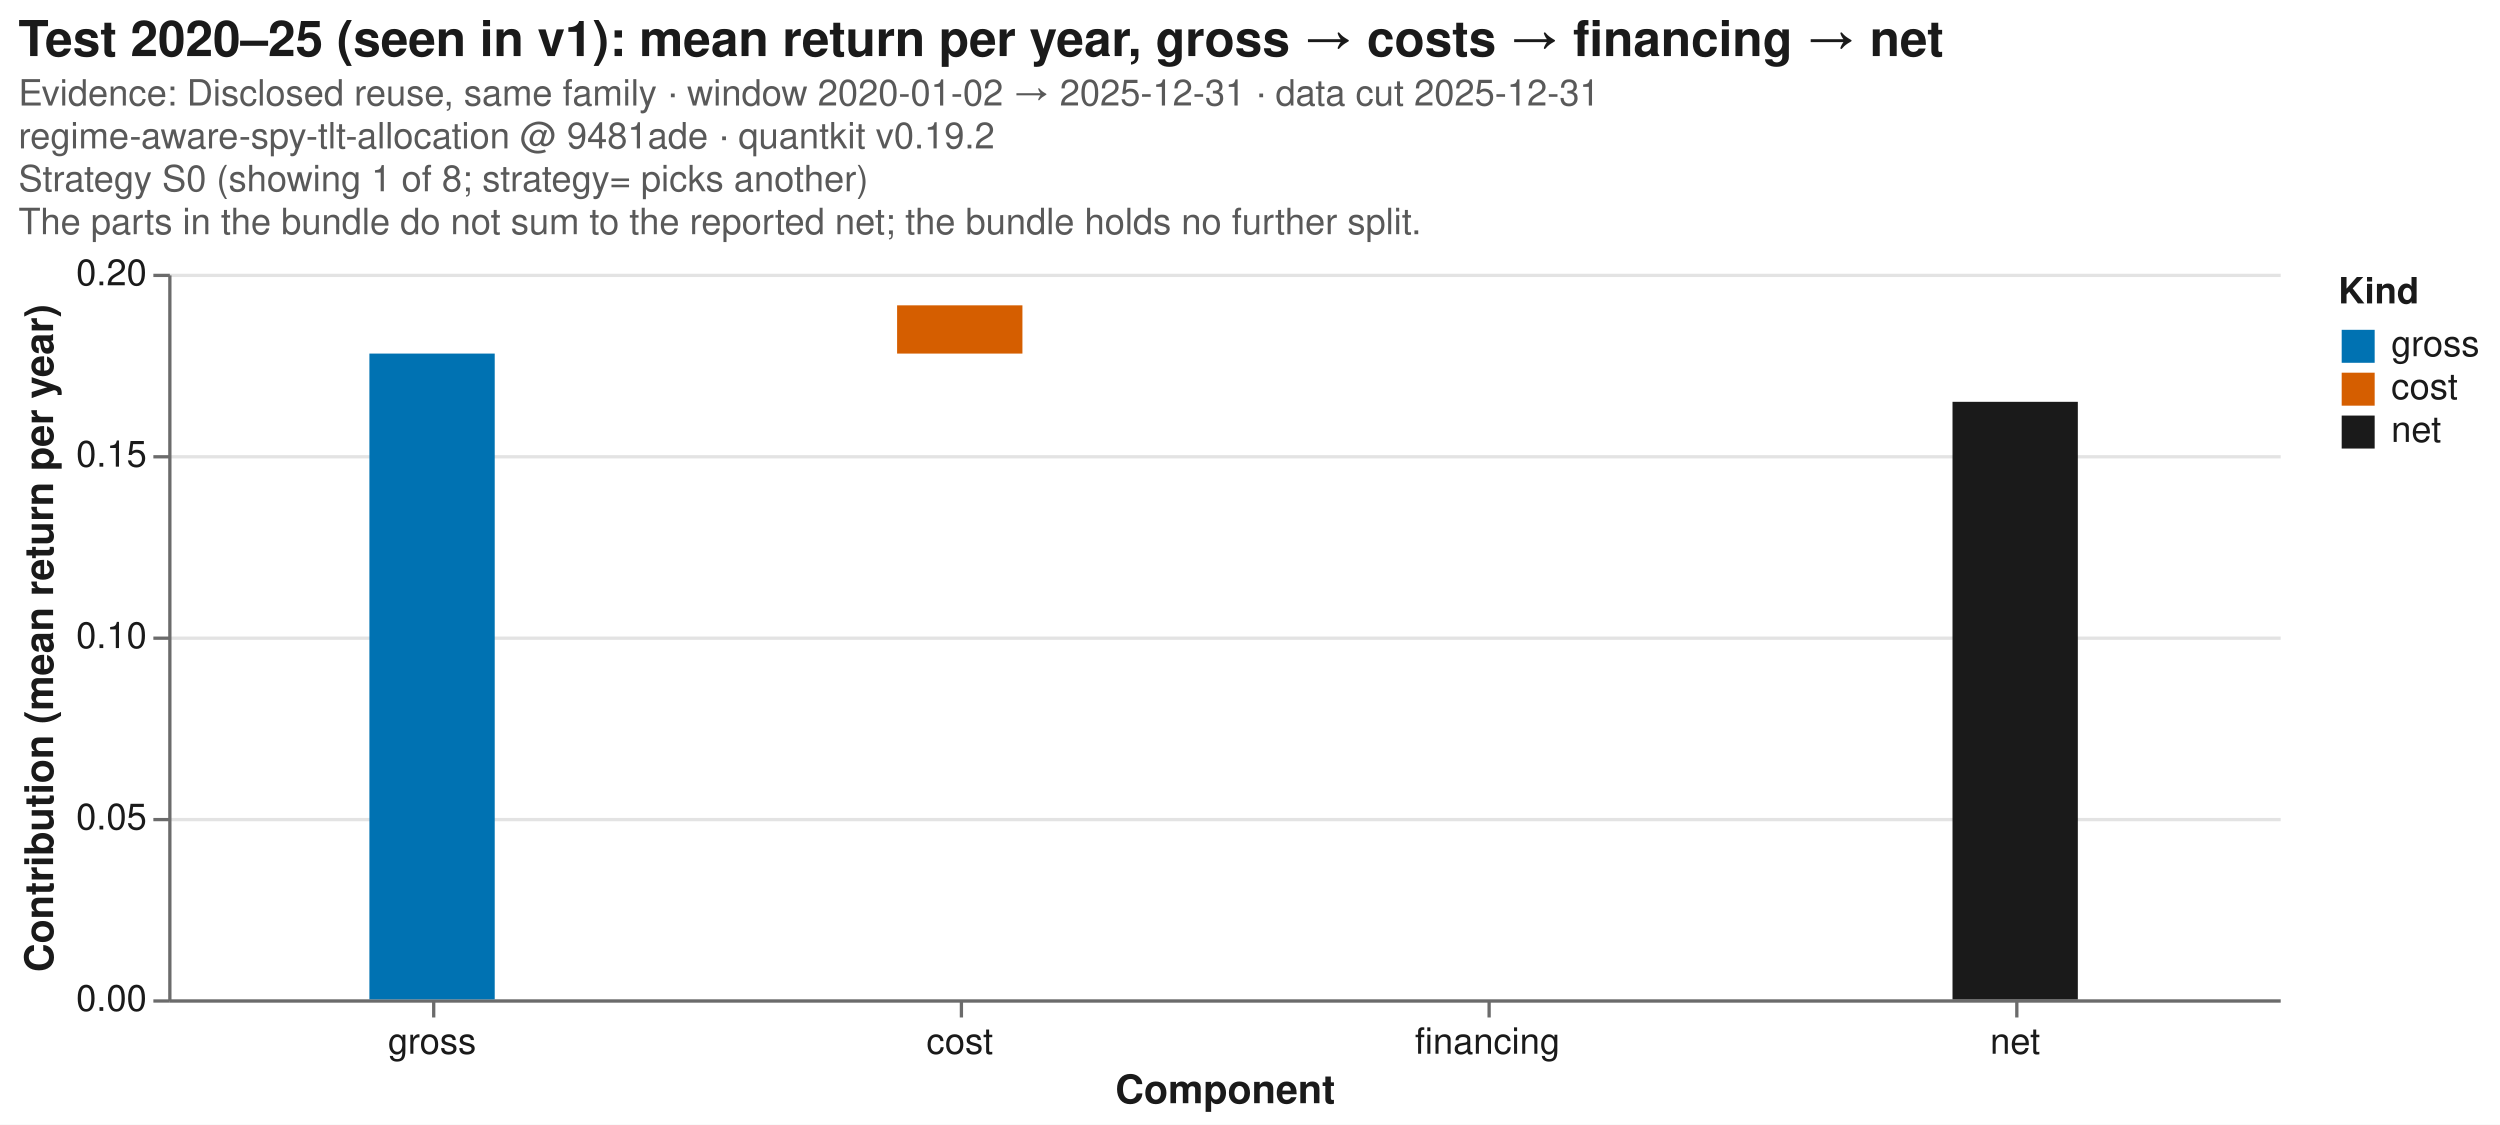
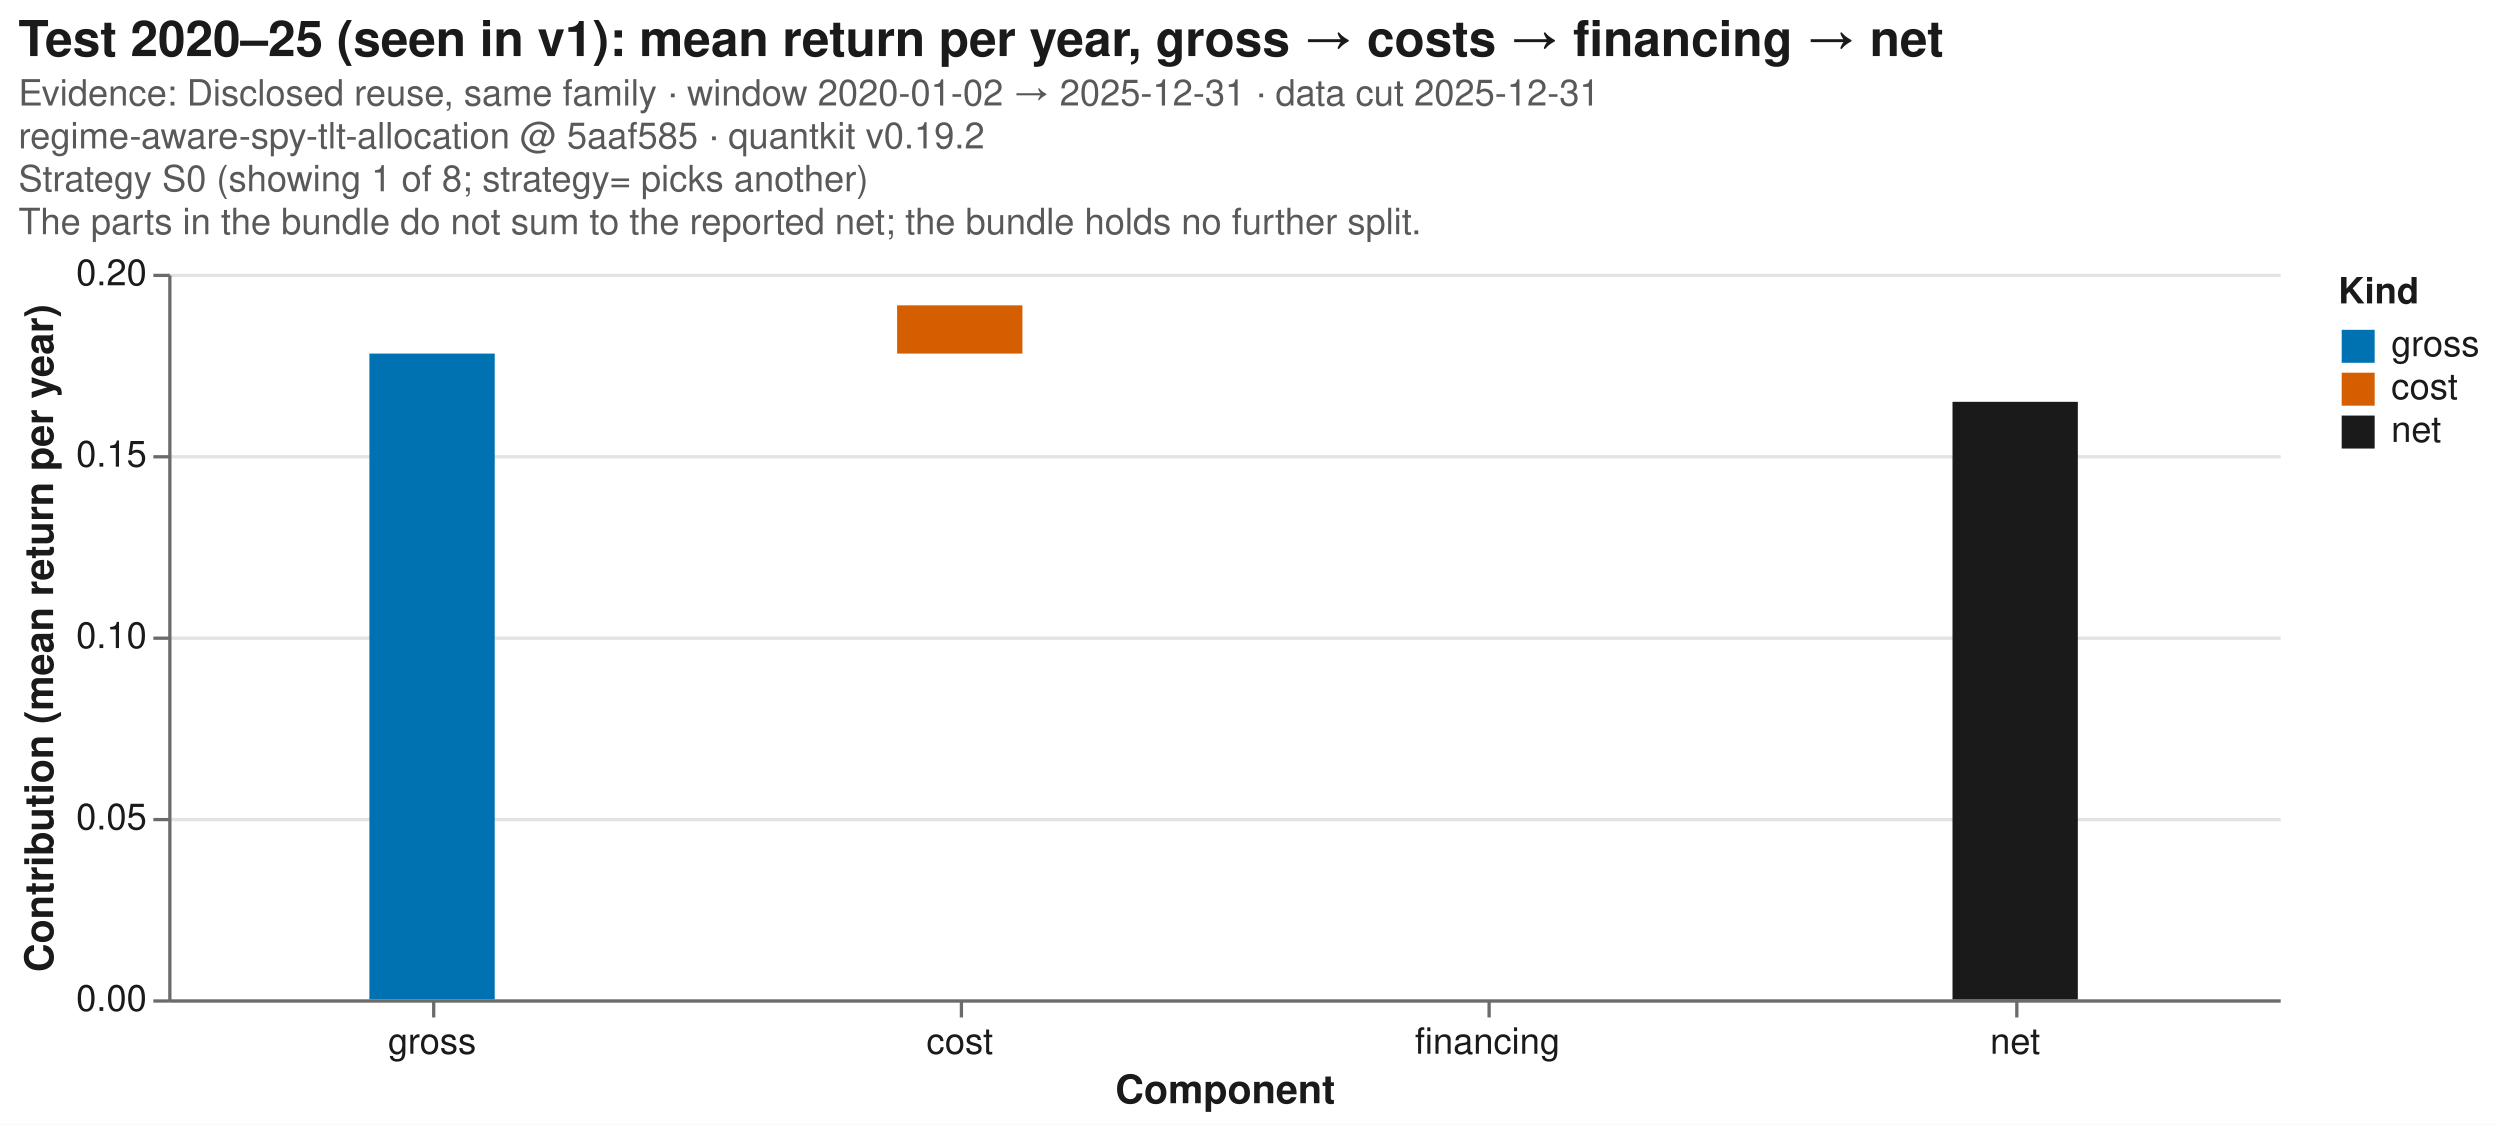
<svg xmlns="http://www.w3.org/2000/svg" version="1.1" class="marks" width="758" height="341" viewBox="0 0 758 341">
  <rect width="758" height="341" fill="#FFFFFF" />
  <g fill="none" stroke-miterlimit="10" transform="translate(51,83)">
    <g class="mark-group role-frame root" role="graphics-object" aria-roledescription="group mark container">
      <g transform="translate(0,0)">
        <path class="background" aria-hidden="true" d="M0,0h640v220h-640Z" />
        <g>
          <g class="mark-group role-axis" aria-hidden="true">
            <g transform="translate(0.5,0.5)">
              <path class="background" aria-hidden="true" d="M0,0h0v0h0Z" pointer-events="none" />
              <g>
                <g class="mark-rule role-axis-grid" pointer-events="none">
                  <line transform="translate(0,220)" x2="640" y2="0" stroke="#E3E3E3" stroke-width="1" opacity="1" />
                  <line transform="translate(0,165)" x2="640" y2="0" stroke="#E3E3E3" stroke-width="1" opacity="1" />
                  <line transform="translate(0,110)" x2="640" y2="0" stroke="#E3E3E3" stroke-width="1" opacity="1" />
                  <line transform="translate(0,55)" x2="640" y2="0" stroke="#E3E3E3" stroke-width="1" opacity="1" />
                  <line transform="translate(0,0)" x2="640" y2="0" stroke="#E3E3E3" stroke-width="1" opacity="1" />
                </g>
              </g>
              <path class="foreground" aria-hidden="true" d="" pointer-events="none" display="none" />
            </g>
          </g>
          <g class="mark-group role-axis" role="graphics-symbol" aria-roledescription="axis" aria-label="X-axis titled 'Component' for a discrete scale with 4 values: gross, cost, financing, net">
            <g transform="translate(0.5,220.5)">
              <path class="background" aria-hidden="true" d="M0,0h0v0h0Z" pointer-events="none" />
              <g>
                <g class="mark-rule role-axis-tick" pointer-events="none">
                  <line transform="translate(80,0)" x2="0" y2="5" stroke="#6B6B6B" stroke-width="1" opacity="1" />
                  <line transform="translate(240,0)" x2="0" y2="5" stroke="#6B6B6B" stroke-width="1" opacity="1" />
                  <line transform="translate(400,0)" x2="0" y2="5" stroke="#6B6B6B" stroke-width="1" opacity="1" />
                  <line transform="translate(560,0)" x2="0" y2="5" stroke="#6B6B6B" stroke-width="1" opacity="1" />
                </g>
                <g class="mark-text role-axis-label" pointer-events="none">
                  <text text-anchor="middle" transform="translate(79.5,16)" font-family="Helvetica Neue, Helvetica, Arial, sans-serif" font-size="11px" fill="#1A1A1A" opacity="1">gross</text>
                  <text text-anchor="middle" transform="translate(239.5,16)" font-family="Helvetica Neue, Helvetica, Arial, sans-serif" font-size="11px" fill="#1A1A1A" opacity="1">cost</text>
                  <text text-anchor="middle" transform="translate(399.5,16)" font-family="Helvetica Neue, Helvetica, Arial, sans-serif" font-size="11px" fill="#1A1A1A" opacity="1">financing</text>
                  <text text-anchor="middle" transform="translate(559.5,16)" font-family="Helvetica Neue, Helvetica, Arial, sans-serif" font-size="11px" fill="#1A1A1A" opacity="1">net</text>
                </g>
                <g class="mark-rule role-axis-domain" pointer-events="none">
                  <line transform="translate(0,0)" x2="640" y2="0" stroke="#6B6B6B" stroke-width="1" opacity="1" />
                </g>
                <g class="mark-text role-axis-title" pointer-events="none">
                  <text text-anchor="middle" transform="translate(320,31)" font-family="Helvetica Neue, Helvetica, Arial, sans-serif" font-size="12px" font-weight="bold" fill="#1A1A1A" opacity="1">Component</text>
                </g>
              </g>
              <path class="foreground" aria-hidden="true" d="" pointer-events="none" display="none" />
            </g>
          </g>
          <g class="mark-group role-axis" role="graphics-symbol" aria-roledescription="axis" aria-label="Y-axis titled 'Contribution (mean return per year)' for a linear scale with values from 0.00 to 0.20">
            <g transform="translate(0.5,0.5)">
              <path class="background" aria-hidden="true" d="M0,0h0v0h0Z" pointer-events="none" />
              <g>
                <g class="mark-rule role-axis-tick" pointer-events="none">
                  <line transform="translate(0,220)" x2="-5" y2="0" stroke="#6B6B6B" stroke-width="1" opacity="1" />
                  <line transform="translate(0,165)" x2="-5" y2="0" stroke="#6B6B6B" stroke-width="1" opacity="1" />
                  <line transform="translate(0,110)" x2="-5" y2="0" stroke="#6B6B6B" stroke-width="1" opacity="1" />
                  <line transform="translate(0,55)" x2="-5" y2="0" stroke="#6B6B6B" stroke-width="1" opacity="1" />
                  <line transform="translate(0,0)" x2="-5" y2="0" stroke="#6B6B6B" stroke-width="1" opacity="1" />
                </g>
                <g class="mark-text role-axis-label" pointer-events="none">
                  <text text-anchor="end" transform="translate(-7,223)" font-family="Helvetica Neue, Helvetica, Arial, sans-serif" font-size="11px" fill="#1A1A1A" opacity="1">0.00</text>
                  <text text-anchor="end" transform="translate(-7,168)" font-family="Helvetica Neue, Helvetica, Arial, sans-serif" font-size="11px" fill="#1A1A1A" opacity="1">0.05</text>
                  <text text-anchor="end" transform="translate(-7,113)" font-family="Helvetica Neue, Helvetica, Arial, sans-serif" font-size="11px" fill="#1A1A1A" opacity="1">0.10</text>
                  <text text-anchor="end" transform="translate(-7,58)" font-family="Helvetica Neue, Helvetica, Arial, sans-serif" font-size="11px" fill="#1A1A1A" opacity="1">0.15</text>
                  <text text-anchor="end" transform="translate(-7,3)" font-family="Helvetica Neue, Helvetica, Arial, sans-serif" font-size="11px" fill="#1A1A1A" opacity="1">0.20</text>
                </g>
                <g class="mark-rule role-axis-domain" pointer-events="none">
                  <line transform="translate(0,220)" x2="0" y2="-220" stroke="#6B6B6B" stroke-width="1" opacity="1" />
                </g>
                <g class="mark-text role-axis-title" pointer-events="none">
                  <text text-anchor="middle" transform="translate(-32.406,110) rotate(-90) translate(0,-3)" font-family="Helvetica Neue, Helvetica, Arial, sans-serif" font-size="12px" font-weight="bold" fill="#1A1A1A" opacity="1">Contribution (mean return per year)</text>
                </g>
              </g>
              <path class="foreground" aria-hidden="true" d="" pointer-events="none" display="none" />
            </g>
          </g>
          <g class="mark-rect role-mark marks" role="graphics-object" aria-roledescription="rect mark container">
            <path aria-label="Component: gross; Contribution (mean return per year): 0; Kind: gross; part: gross; value: 0.178" role="graphics-symbol" aria-roledescription="bar" d="M61,24.205h38v195.795h-38Z" fill="#0072B2" />
            <path aria-label="Component: cost; Contribution (mean return per year): 0.1779953523; Kind: cost; part: cost; value: −0.0133" role="graphics-symbol" aria-roledescription="bar" d="M221,9.579h38v14.627h-38Z" fill="#D55E00" />
            <path aria-label="Component: financing; Contribution (mean return per year): 0.19129219079; Kind: cost; part: financing; value: 0" role="graphics-symbol" aria-roledescription="bar" d="M381,9.579h38v0h-38Z" fill="#D55E00" />
            <path aria-label="Component: net; Contribution (mean return per year): 0; Kind: net; part: net; value: 0.1647" role="graphics-symbol" aria-roledescription="bar" d="M541,38.832h38v181.168h-38Z" fill="#1A1A1A" />
          </g>
          <g class="mark-group role-legend" role="graphics-symbol" aria-roledescription="legend" aria-label="Symbol legend titled 'Kind' for fill color with 3 values: gross, cost, net">
            <g transform="translate(658,0)">
              <path class="background" aria-hidden="true" d="M0,0h44v53h-44Z" pointer-events="none" />
              <g>
                <g class="mark-group role-legend-entry">
                  <g transform="translate(0,16)">
                    <path class="background" aria-hidden="true" d="M0,0h0v0h0Z" pointer-events="none" />
                    <g>
                      <g class="mark-group role-scope" role="graphics-object" aria-roledescription="group mark container">
                        <g transform="translate(0,0)">
                          <path class="background" aria-hidden="true" d="M0,0h43.093v11h-43.093Z" pointer-events="none" opacity="1" />
                          <g>
                            <g class="mark-symbol role-legend-symbol" pointer-events="none">
                              <path transform="translate(6,6)" d="M-5,-5h10v10h-10Z" fill="#0072B2" stroke-width="1.5" opacity="1" />
                            </g>
                            <g class="mark-text role-legend-label" pointer-events="none">
                              <text text-anchor="start" transform="translate(16,9)" font-family="Helvetica Neue, Helvetica, Arial, sans-serif" font-size="11px" fill="#1A1A1A" opacity="1">gross</text>
                            </g>
                          </g>
                          <path class="foreground" aria-hidden="true" d="" pointer-events="none" display="none" />
                        </g>
                        <g transform="translate(0,13)">
                          <path class="background" aria-hidden="true" d="M0,0h43.093v11h-43.093Z" pointer-events="none" opacity="1" />
                          <g>
                            <g class="mark-symbol role-legend-symbol" pointer-events="none">
                              <path transform="translate(6,6)" d="M-5,-5h10v10h-10Z" fill="#D55E00" stroke-width="1.5" opacity="1" />
                            </g>
                            <g class="mark-text role-legend-label" pointer-events="none">
                              <text text-anchor="start" transform="translate(16,9)" font-family="Helvetica Neue, Helvetica, Arial, sans-serif" font-size="11px" fill="#1A1A1A" opacity="1">cost</text>
                            </g>
                          </g>
                          <path class="foreground" aria-hidden="true" d="" pointer-events="none" display="none" />
                        </g>
                        <g transform="translate(0,26)">
                          <path class="background" aria-hidden="true" d="M0,0h43.093v11h-43.093Z" pointer-events="none" opacity="1" />
                          <g>
                            <g class="mark-symbol role-legend-symbol" pointer-events="none">
                              <path transform="translate(6,6)" d="M-5,-5h10v10h-10Z" fill="#1A1A1A" stroke-width="1.5" opacity="1" />
                            </g>
                            <g class="mark-text role-legend-label" pointer-events="none">
                              <text text-anchor="start" transform="translate(16,9)" font-family="Helvetica Neue, Helvetica, Arial, sans-serif" font-size="11px" fill="#1A1A1A" opacity="1">net</text>
                            </g>
                          </g>
                          <path class="foreground" aria-hidden="true" d="" pointer-events="none" display="none" />
                        </g>
                      </g>
                    </g>
                    <path class="foreground" aria-hidden="true" d="" pointer-events="none" display="none" />
                  </g>
                </g>
                <g class="mark-text role-legend-title" pointer-events="none">
                  <text text-anchor="start" transform="translate(0,9)" font-family="Helvetica Neue, Helvetica, Arial, sans-serif" font-size="11px" font-weight="bold" fill="#1A1A1A" opacity="1">Kind</text>
                </g>
              </g>
              <path class="foreground" aria-hidden="true" d="" pointer-events="none" display="none" />
            </g>
          </g>
          <g class="mark-group role-title">
            <g transform="translate(-45.406,-78)">
              <path class="background" aria-hidden="true" d="M0,0h0v0h0Z" pointer-events="none" />
              <g>
                <g class="mark-text role-title-text" role="graphics-symbol" aria-roledescription="title" aria-label="Title text 'Test 2020–25 (seen in v1): mean return per year, gross → costs → financing → net'" pointer-events="none">
                  <text text-anchor="start" transform="translate(0,12)" font-family="Helvetica Neue, Helvetica, Arial, sans-serif" font-size="15px" font-weight="bold" fill="#1A1A1A" opacity="1">Test 2020–25 (seen in v1): mean return per year, gross → costs → financing → net</text>
                </g>
-                 <g class="mark-text role-title-subtitle" role="graphics-symbol" aria-roledescription="subtitle" aria-label="Subtitle text 'Evidence: Disclosed reuse, same family · window 2020-01-02 → 2025-12-31 · data cut 2025-12-31 regime-aware-spy-tlt-allocation @ 9481ade · quantkit v0.19.2 Strategy S0 (showing 1 of 8; strategy= picks another) The parts in the bundle do not sum to the reported net; the bundle holds no further split.'" pointer-events="none">
+                 <g class="mark-text role-title-subtitle" role="graphics-symbol" aria-roledescription="subtitle" aria-label="Subtitle text 'Evidence: Disclosed reuse, same family · window 2020-01-02 → 2025-12-31 · data cut 2025-12-31 regime-aware-spy-tlt-allocation @ 5aaf585 · quantkit v0.19.2 Strategy S0 (showing 1 of 8; strategy= picks another) The parts in the bundle do not sum to the reported net; the bundle holds no further split.'" pointer-events="none">
                  <text text-anchor="start" transform="translate(0,27)" font-family="Helvetica Neue, Helvetica, Arial, sans-serif" font-size="11px" fill="#595959" opacity="1">
                    <tspan>Evidence: Disclosed reuse, same family · window 2020-01-02 → 2025-12-31 · data cut 2025-12-31</tspan>
-                     <tspan x="0" dy="13">regime-aware-spy-tlt-allocation @ 9481ade · quantkit v0.19.2</tspan>
+                     <tspan x="0" dy="13">regime-aware-spy-tlt-allocation @ 5aaf585 · quantkit v0.19.2</tspan>
                    <tspan x="0" dy="13">Strategy S0 (showing 1 of 8; strategy= picks another)</tspan>
                    <tspan x="0" dy="13">The parts in the bundle do not sum to the reported net; the bundle holds no further split.</tspan>
                  </text>
                </g>
              </g>
              <path class="foreground" aria-hidden="true" d="" pointer-events="none" display="none" />
            </g>
          </g>
        </g>
        <path class="foreground" aria-hidden="true" d="" display="none" />
      </g>
    </g>
  </g>
</svg>
